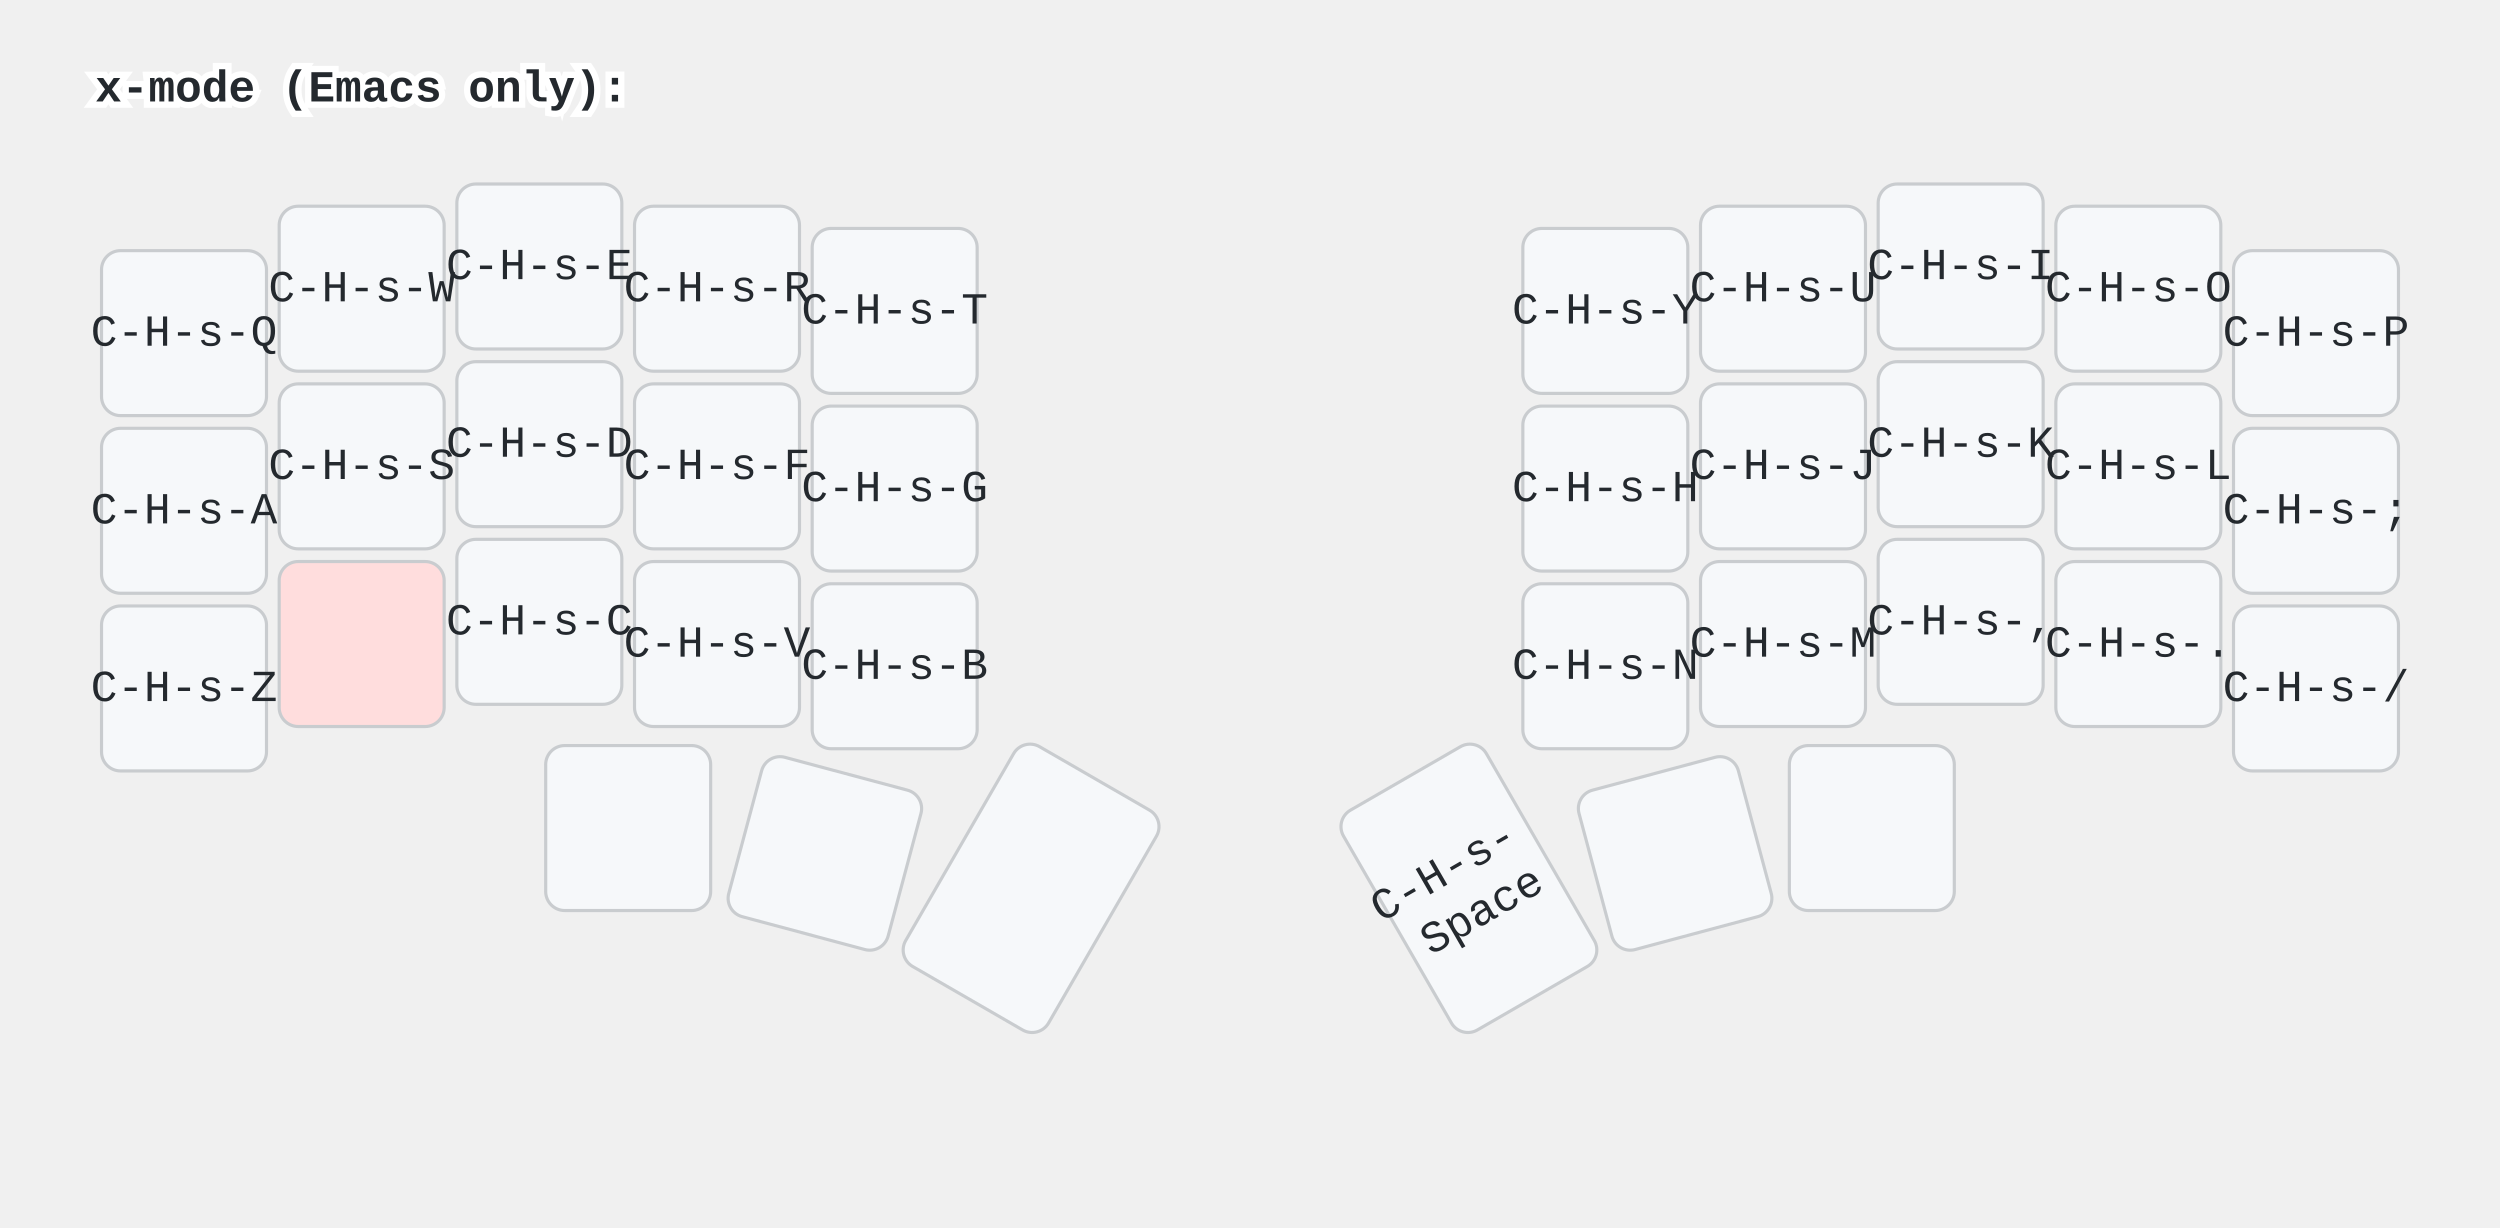
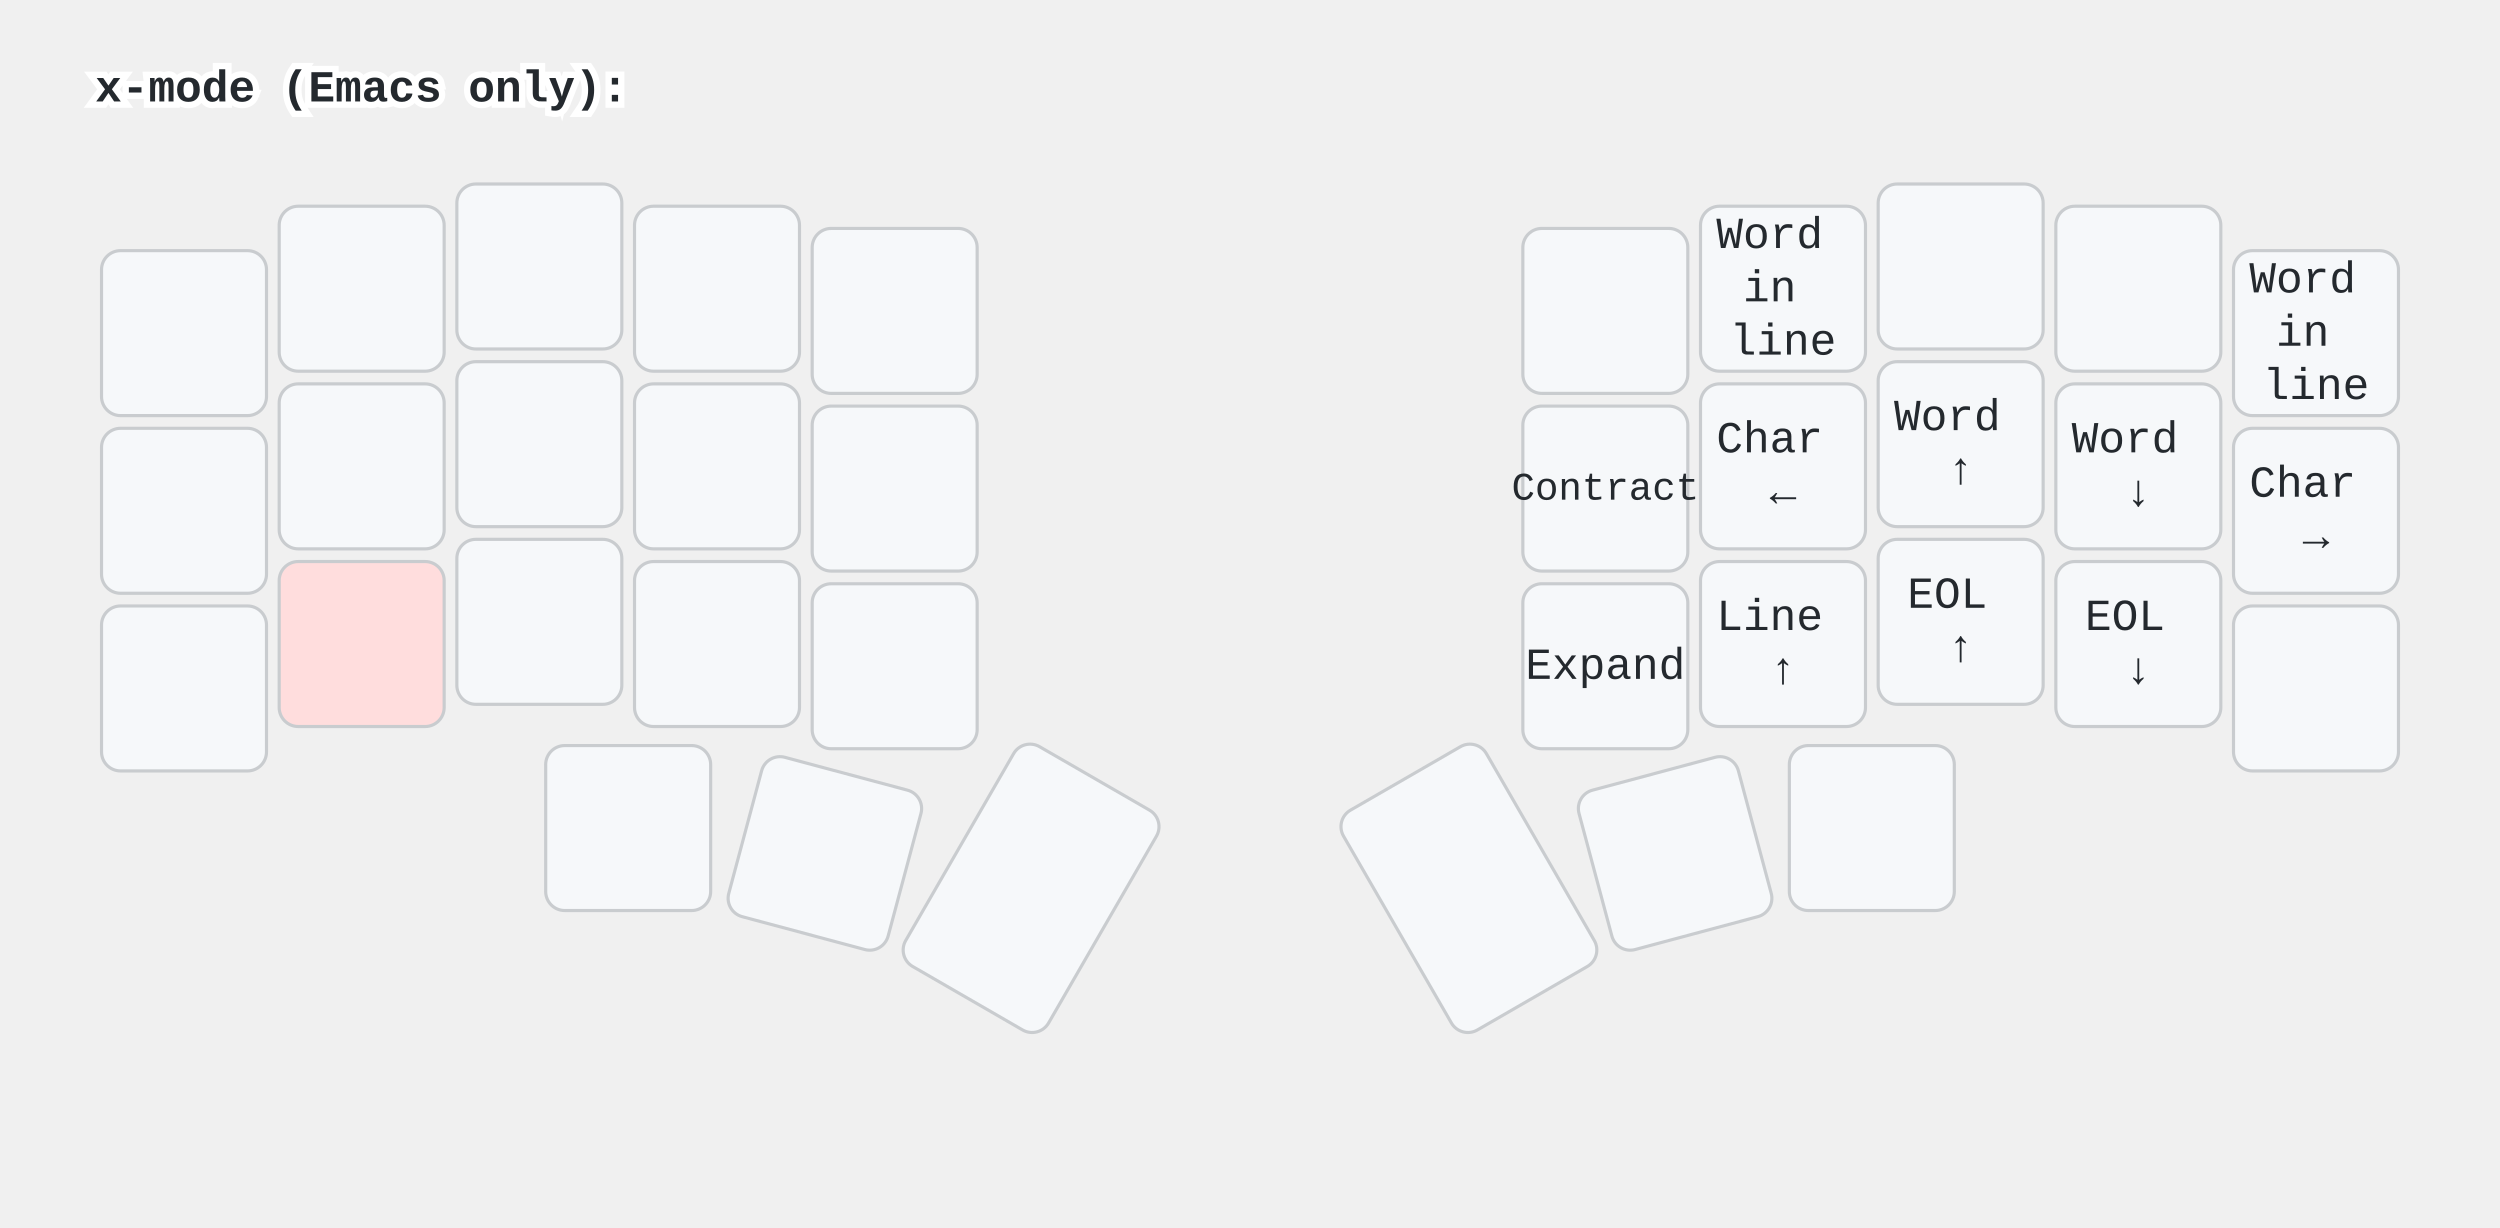
<svg xmlns="http://www.w3.org/2000/svg" width="788" height="387" viewBox="0 0 788 387" class="keymap">
  <style>/* inherit to force styles through use tags */
svg path {
    fill: inherit;
}

/* font and background color specifications */
svg.keymap {
    font-family: SFMono-Regular,Consolas,Liberation Mono,Menlo,monospace;
    font-size: 14px;
    font-kerning: normal;
    text-rendering: optimizeLegibility;
    fill: #24292e;
}

/* default key styling */
rect.key {
    fill: #f6f8fa;
}

rect.key, rect.combo {
    stroke: #c9cccf;
    stroke-width: 1;
}

/* default key side styling, only used is draw_key_sides is set */
rect.side {
    filter: brightness(90%);
}

/* color accent for combo boxes */
rect.combo, rect.combo-separate {
    fill: #cdf;
}

/* color accent for held keys */
rect.held, rect.combo.held {
    fill: #fdd;
}

/* color accent for ghost (optional) keys */
rect.ghost, rect.combo.ghost {
    stroke-dasharray: 4, 4;
    stroke-width: 2;
}

text {
    text-anchor: middle;
    dominant-baseline: middle;
}

/* styling for layer labels */
text.label {
    font-weight: bold;
    text-anchor: start;
    stroke: white;
    stroke-width: 4;
    paint-order: stroke;
}

/* styling for optional footer */
text.footer {
    text-anchor: end;
    dominant-baseline: auto;
    stroke: white;
    stroke-width: 4;
    paint-order: stroke;
}

/* styling for combo tap, and key non-tap label text */
text.combo, text.hold, text.shifted, text.left, text.right {
    font-size: 11px;
}

text.hold {
    text-anchor: middle;
    dominant-baseline: auto;
}

text.shifted {
    text-anchor: middle;
    dominant-baseline: hanging;
}

text.left {
    text-anchor: start;
}

text.right {
    text-anchor: end;
}

text.layer-activator {
    text-decoration: underline;
}

/* styling for hold/shifted label text in combo box */
text.combo.hold, text.combo.shifted, text.combo.left, text.combo.right {
    font-size: 8px;
}

/* lighter symbol for transparent keys */
text.trans {
    fill: #7b7e81;
}

/* styling for combo dendrons */
path.combo {
    stroke-width: 1;
    stroke: gray;
    fill: none;
}

/* Start Tabler Icons Cleanup */
/* cannot use height/width with glyphs */
.icon-tabler &gt; path {
    fill: inherit;
    stroke: inherit;
    stroke-width: 2;
}
/* hide tabler's default box */
.icon-tabler &gt; path[stroke="none"][fill="none"] {
    visibility: hidden;
}
/* End Tabler Icons Cleanup */
</style>
  <g transform="translate(30, 0)" class="layer-x-mode (Emacs only)">
    <text x="0" y="28" class="label" id="x-mode-Emacs-only">x-mode (Emacs only):</text>
    <g transform="translate(0, 56)">
      <g transform="translate(28, 49)" class="key keypos-0">
        <rect rx="6" ry="6" x="-26" y="-26" width="52" height="52" class="key" />
-         <text x="0" y="0" class="key tap">C-H-s-Q</text>
      </g>
      <g transform="translate(84, 35)" class="key keypos-1">
        <rect rx="6" ry="6" x="-26" y="-26" width="52" height="52" class="key" />
-         <text x="0" y="0" class="key tap">C-H-s-W</text>
      </g>
      <g transform="translate(140, 28)" class="key keypos-2">
        <rect rx="6" ry="6" x="-26" y="-26" width="52" height="52" class="key" />
-         <text x="0" y="0" class="key tap">C-H-s-E</text>
      </g>
      <g transform="translate(196, 35)" class="key keypos-3">
        <rect rx="6" ry="6" x="-26" y="-26" width="52" height="52" class="key" />
-         <text x="0" y="0" class="key tap">C-H-s-R</text>
      </g>
      <g transform="translate(252, 42)" class="key keypos-4">
        <rect rx="6" ry="6" x="-26" y="-26" width="52" height="52" class="key" />
-         <text x="0" y="0" class="key tap">C-H-s-T</text>
      </g>
      <g transform="translate(476, 42)" class="key keypos-5">
        <rect rx="6" ry="6" x="-26" y="-26" width="52" height="52" class="key" />
-         <text x="0" y="0" class="key tap">C-H-s-Y</text>
      </g>
      <g transform="translate(532, 35)" class="key keypos-6">
        <rect rx="6" ry="6" x="-26" y="-26" width="52" height="52" class="key" />
-         <text x="0" y="0" class="key tap">C-H-s-U</text>
+         <text x="0" y="0" class="key tap">
+           <tspan x="0" dy="-1.2em">Word</tspan>
+           <tspan x="0" dy="1.2em">in</tspan>
+           <tspan x="0" dy="1.2em">line</tspan>
+         </text>
      </g>
      <g transform="translate(588, 28)" class="key keypos-7">
        <rect rx="6" ry="6" x="-26" y="-26" width="52" height="52" class="key" />
-         <text x="0" y="0" class="key tap">C-H-s-I</text>
      </g>
      <g transform="translate(644, 35)" class="key keypos-8">
        <rect rx="6" ry="6" x="-26" y="-26" width="52" height="52" class="key" />
-         <text x="0" y="0" class="key tap">C-H-s-O</text>
      </g>
      <g transform="translate(700, 49)" class="key keypos-9">
        <rect rx="6" ry="6" x="-26" y="-26" width="52" height="52" class="key" />
-         <text x="0" y="0" class="key tap">C-H-s-P</text>
+         <text x="0" y="0" class="key tap">
+           <tspan x="0" dy="-1.2em">Word</tspan>
+           <tspan x="0" dy="1.2em">in</tspan>
+           <tspan x="0" dy="1.2em">line</tspan>
+         </text>
      </g>
      <g transform="translate(28, 105)" class="key keypos-10">
        <rect rx="6" ry="6" x="-26" y="-26" width="52" height="52" class="key" />
-         <text x="0" y="0" class="key tap">C-H-s-A</text>
      </g>
      <g transform="translate(84, 91)" class="key keypos-11">
        <rect rx="6" ry="6" x="-26" y="-26" width="52" height="52" class="key" />
-         <text x="0" y="0" class="key tap">C-H-s-S</text>
      </g>
      <g transform="translate(140, 84)" class="key keypos-12">
        <rect rx="6" ry="6" x="-26" y="-26" width="52" height="52" class="key" />
-         <text x="0" y="0" class="key tap">C-H-s-D</text>
      </g>
      <g transform="translate(196, 91)" class="key keypos-13">
        <rect rx="6" ry="6" x="-26" y="-26" width="52" height="52" class="key" />
-         <text x="0" y="0" class="key tap">C-H-s-F</text>
      </g>
      <g transform="translate(252, 98)" class="key keypos-14">
        <rect rx="6" ry="6" x="-26" y="-26" width="52" height="52" class="key" />
-         <text x="0" y="0" class="key tap">C-H-s-G</text>
      </g>
      <g transform="translate(476, 98)" class="key keypos-15">
        <rect rx="6" ry="6" x="-26" y="-26" width="52" height="52" class="key" />
-         <text x="0" y="0" class="key tap">C-H-s-H</text>
+         <text x="0" y="0" class="key tap">
+           <tspan style="font-size: 88%">Contract</tspan>
+         </text>
      </g>
      <g transform="translate(532, 91)" class="key keypos-16">
        <rect rx="6" ry="6" x="-26" y="-26" width="52" height="52" class="key" />
-         <text x="0" y="0" class="key tap">C-H-s-J</text>
+         <text x="0" y="0" class="key tap">
+           <tspan x="0" dy="-0.6em">Char</tspan>
+           <tspan x="0" dy="1.2em">←</tspan>
+         </text>
      </g>
      <g transform="translate(588, 84)" class="key keypos-17">
        <rect rx="6" ry="6" x="-26" y="-26" width="52" height="52" class="key" />
-         <text x="0" y="0" class="key tap">C-H-s-K</text>
+         <text x="0" y="0" class="key tap">
+           <tspan x="0" dy="-0.6em">Word</tspan>
+           <tspan x="0" dy="1.2em">↑</tspan>
+         </text>
      </g>
      <g transform="translate(644, 91)" class="key keypos-18">
        <rect rx="6" ry="6" x="-26" y="-26" width="52" height="52" class="key" />
-         <text x="0" y="0" class="key tap">C-H-s-L</text>
+         <text x="0" y="0" class="key tap">
+           <tspan x="0" dy="-0.6em">Word</tspan>
+           <tspan x="0" dy="1.2em">↓</tspan>
+         </text>
      </g>
      <g transform="translate(700, 105)" class="key keypos-19">
        <rect rx="6" ry="6" x="-26" y="-26" width="52" height="52" class="key" />
-         <text x="0" y="0" class="key tap">C-H-s-;</text>
+         <text x="0" y="0" class="key tap">
+           <tspan x="0" dy="-0.6em">Char</tspan>
+           <tspan x="0" dy="1.2em">→</tspan>
+         </text>
      </g>
      <g transform="translate(28, 161)" class="key keypos-20">
        <rect rx="6" ry="6" x="-26" y="-26" width="52" height="52" class="key" />
-         <text x="0" y="0" class="key tap">C-H-s-Z</text>
      </g>
      <g transform="translate(84, 147)" class="key held keypos-21">
        <rect rx="6" ry="6" x="-26" y="-26" width="52" height="52" class="key held" />
      </g>
      <g transform="translate(140, 140)" class="key keypos-22">
        <rect rx="6" ry="6" x="-26" y="-26" width="52" height="52" class="key" />
-         <text x="0" y="0" class="key tap">C-H-s-C</text>
      </g>
      <g transform="translate(196, 147)" class="key keypos-23">
        <rect rx="6" ry="6" x="-26" y="-26" width="52" height="52" class="key" />
-         <text x="0" y="0" class="key tap">C-H-s-V</text>
      </g>
      <g transform="translate(252, 154)" class="key keypos-24">
        <rect rx="6" ry="6" x="-26" y="-26" width="52" height="52" class="key" />
-         <text x="0" y="0" class="key tap">C-H-s-B</text>
      </g>
      <g transform="translate(476, 154)" class="key keypos-25">
        <rect rx="6" ry="6" x="-26" y="-26" width="52" height="52" class="key" />
-         <text x="0" y="0" class="key tap">C-H-s-N</text>
+         <text x="0" y="0" class="key tap">Expand</text>
      </g>
      <g transform="translate(532, 147)" class="key keypos-26">
        <rect rx="6" ry="6" x="-26" y="-26" width="52" height="52" class="key" />
-         <text x="0" y="0" class="key tap">C-H-s-M</text>
+         <text x="0" y="0" class="key tap">
+           <tspan x="0" dy="-0.6em">Line</tspan>
+           <tspan x="0" dy="1.2em">↑</tspan>
+         </text>
      </g>
      <g transform="translate(588, 140)" class="key keypos-27">
        <rect rx="6" ry="6" x="-26" y="-26" width="52" height="52" class="key" />
-         <text x="0" y="0" class="key tap">C-H-s-,</text>
+         <text x="0" y="0" class="key tap">
+           <tspan x="0" dy="-0.6em">EOL</tspan>
+           <tspan x="0" dy="1.2em">↑</tspan>
+         </text>
      </g>
      <g transform="translate(644, 147)" class="key keypos-28">
        <rect rx="6" ry="6" x="-26" y="-26" width="52" height="52" class="key" />
-         <text x="0" y="0" class="key tap">C-H-s-.</text>
+         <text x="0" y="0" class="key tap">
+           <tspan x="0" dy="-0.6em">EOL</tspan>
+           <tspan x="0" dy="1.2em">↓</tspan>
+         </text>
      </g>
      <g transform="translate(700, 161)" class="key keypos-29">
        <rect rx="6" ry="6" x="-26" y="-26" width="52" height="52" class="key" />
-         <text x="0" y="0" class="key tap">C-H-s-/</text>
      </g>
      <g transform="translate(168, 205)" class="key keypos-30">
        <rect rx="6" ry="6" x="-26" y="-26" width="52" height="52" class="key" />
      </g>
      <g transform="translate(230, 213) rotate(15.0)" class="key keypos-31">
        <rect rx="6" ry="6" x="-26" y="-26" width="52" height="52" class="key" />
      </g>
      <g transform="translate(295, 224) rotate(30.0)" class="key keypos-32">
        <rect rx="6" ry="6" x="-26" y="-40" width="52" height="80" class="key" />
      </g>
      <g transform="translate(433, 224) rotate(-30.0)" class="key keypos-33">
        <rect rx="6" ry="6" x="-26" y="-40" width="52" height="80" class="key" />
-         <text x="0" y="0" class="key tap">
-           <tspan x="0" dy="-0.6em">C-H-s-</tspan>
-           <tspan x="0" dy="1.2em">Space</tspan>
-         </text>
      </g>
      <g transform="translate(498, 213) rotate(-15.0)" class="key keypos-34">
        <rect rx="6" ry="6" x="-26" y="-26" width="52" height="52" class="key" />
      </g>
      <g transform="translate(560, 205)" class="key keypos-35">
        <rect rx="6" ry="6" x="-26" y="-26" width="52" height="52" class="key" />
      </g>
    </g>
  </g>
</svg>
